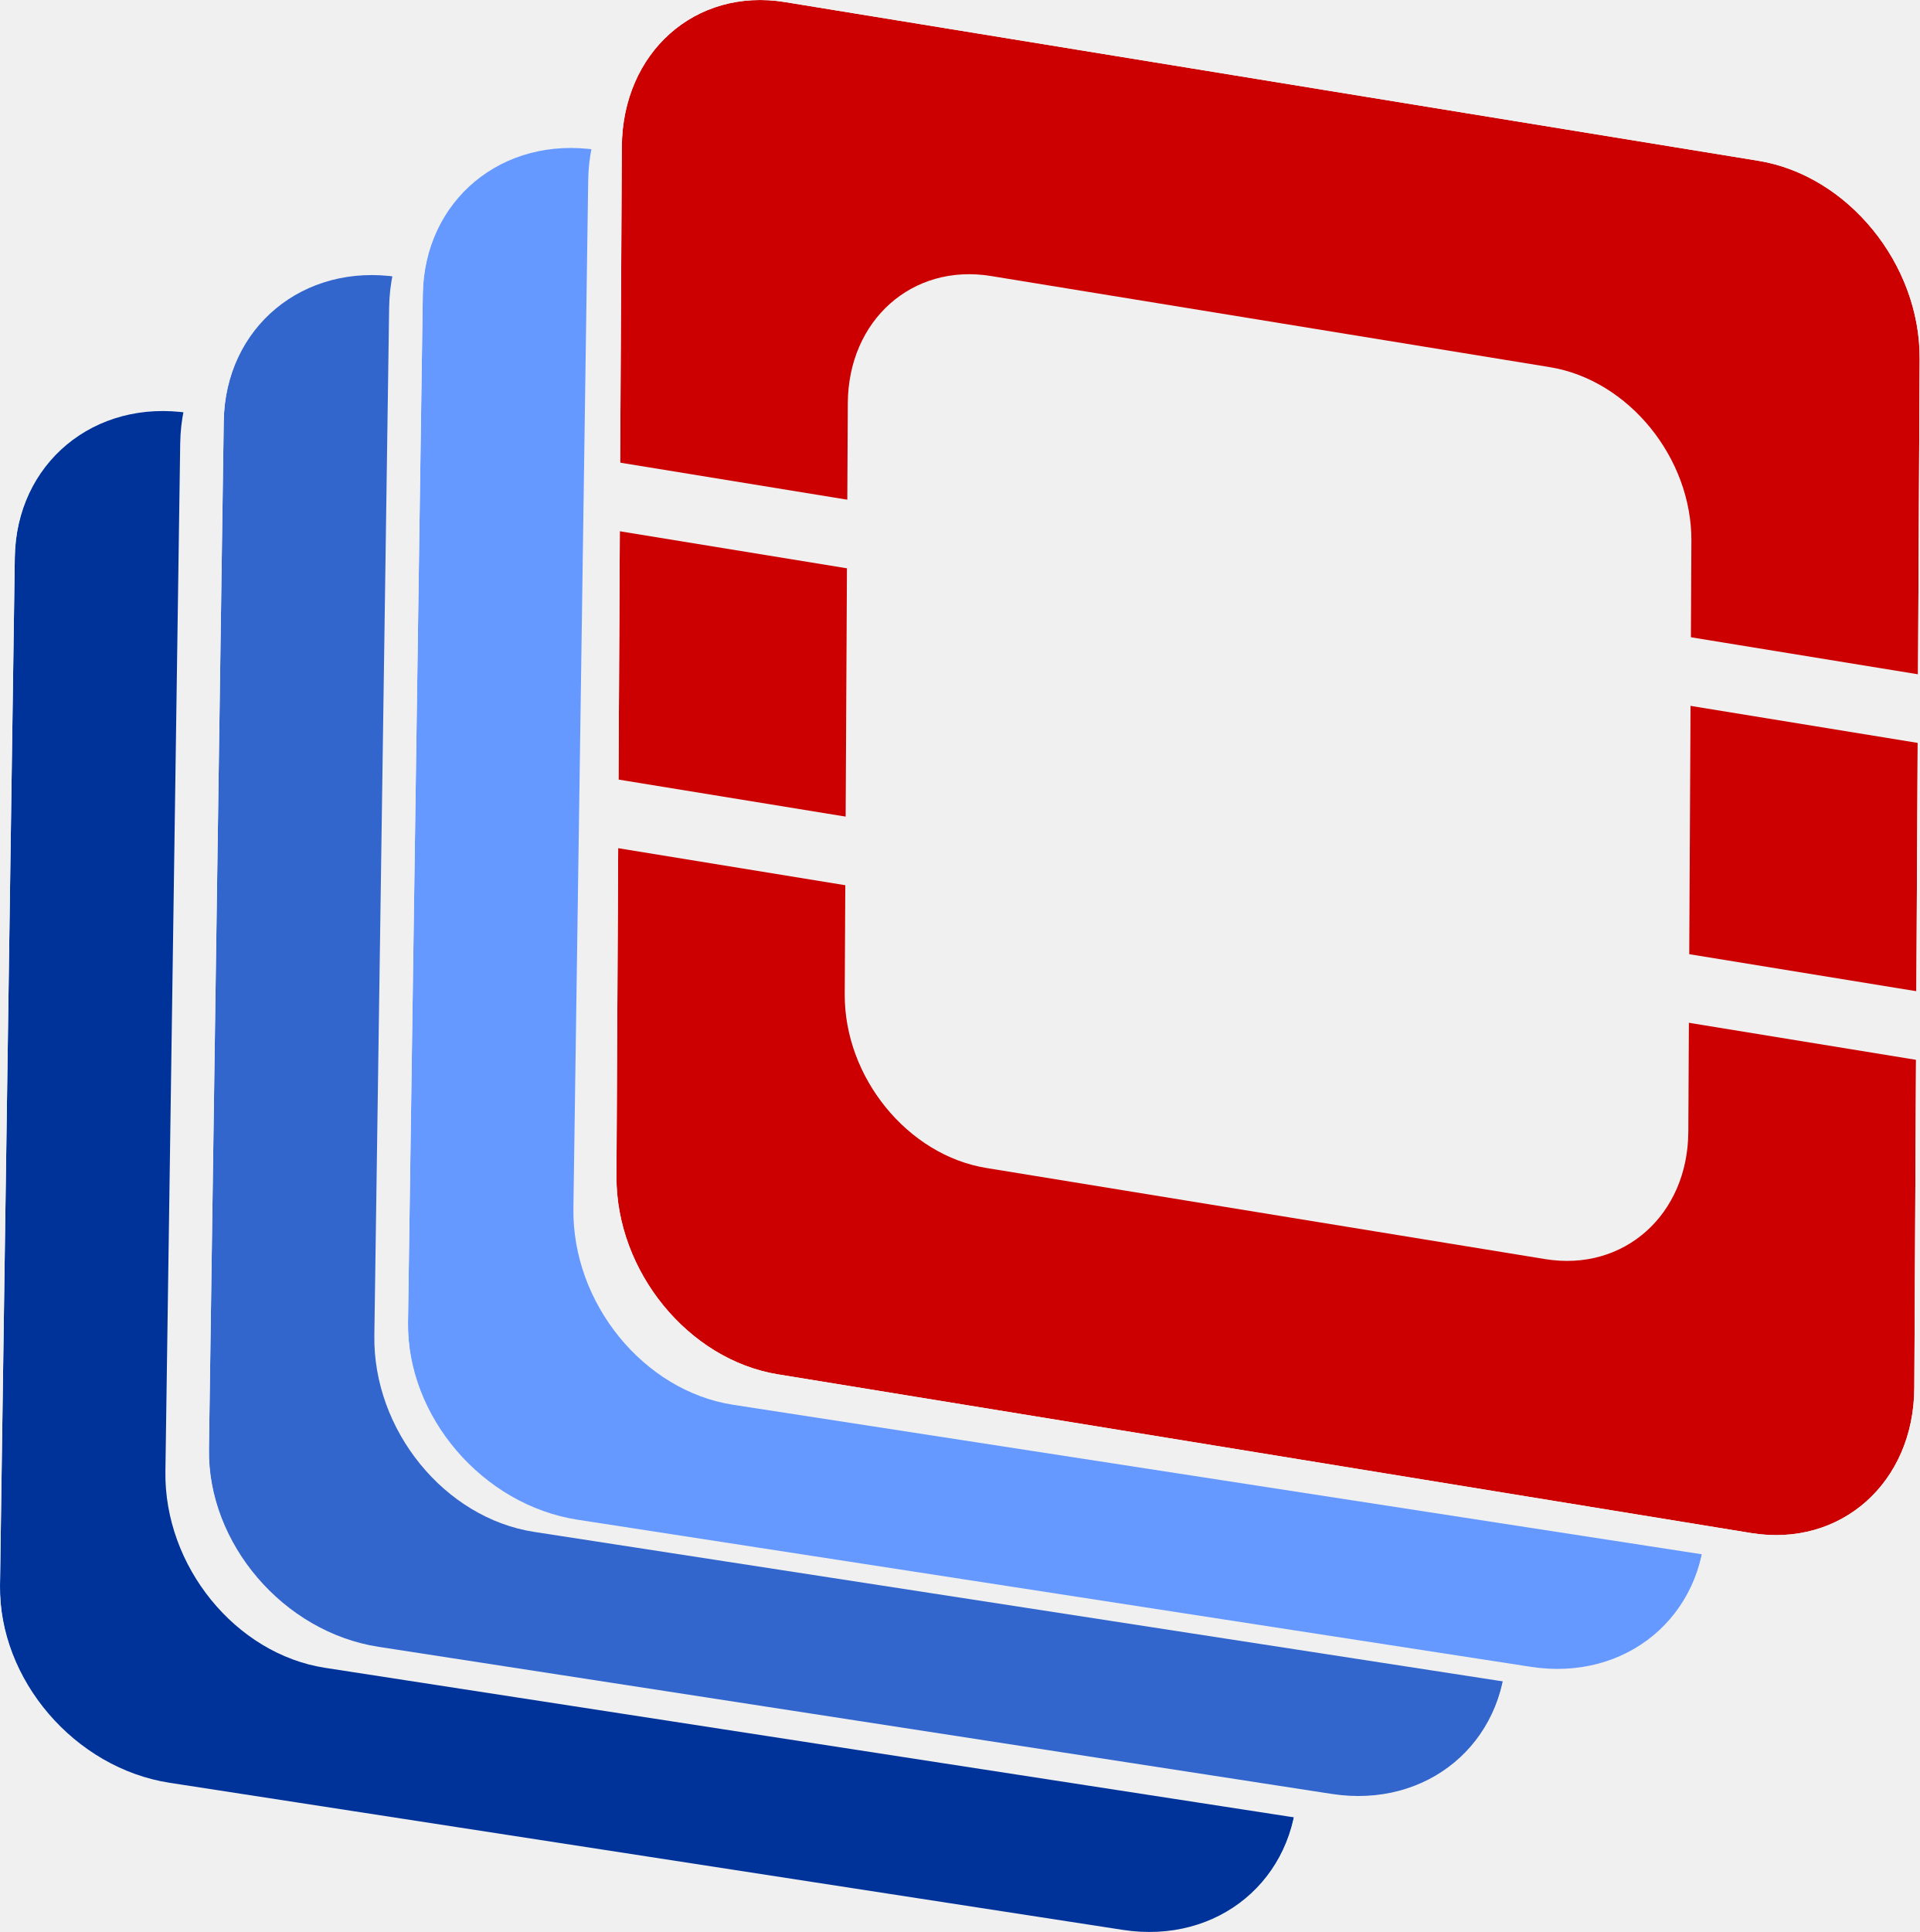
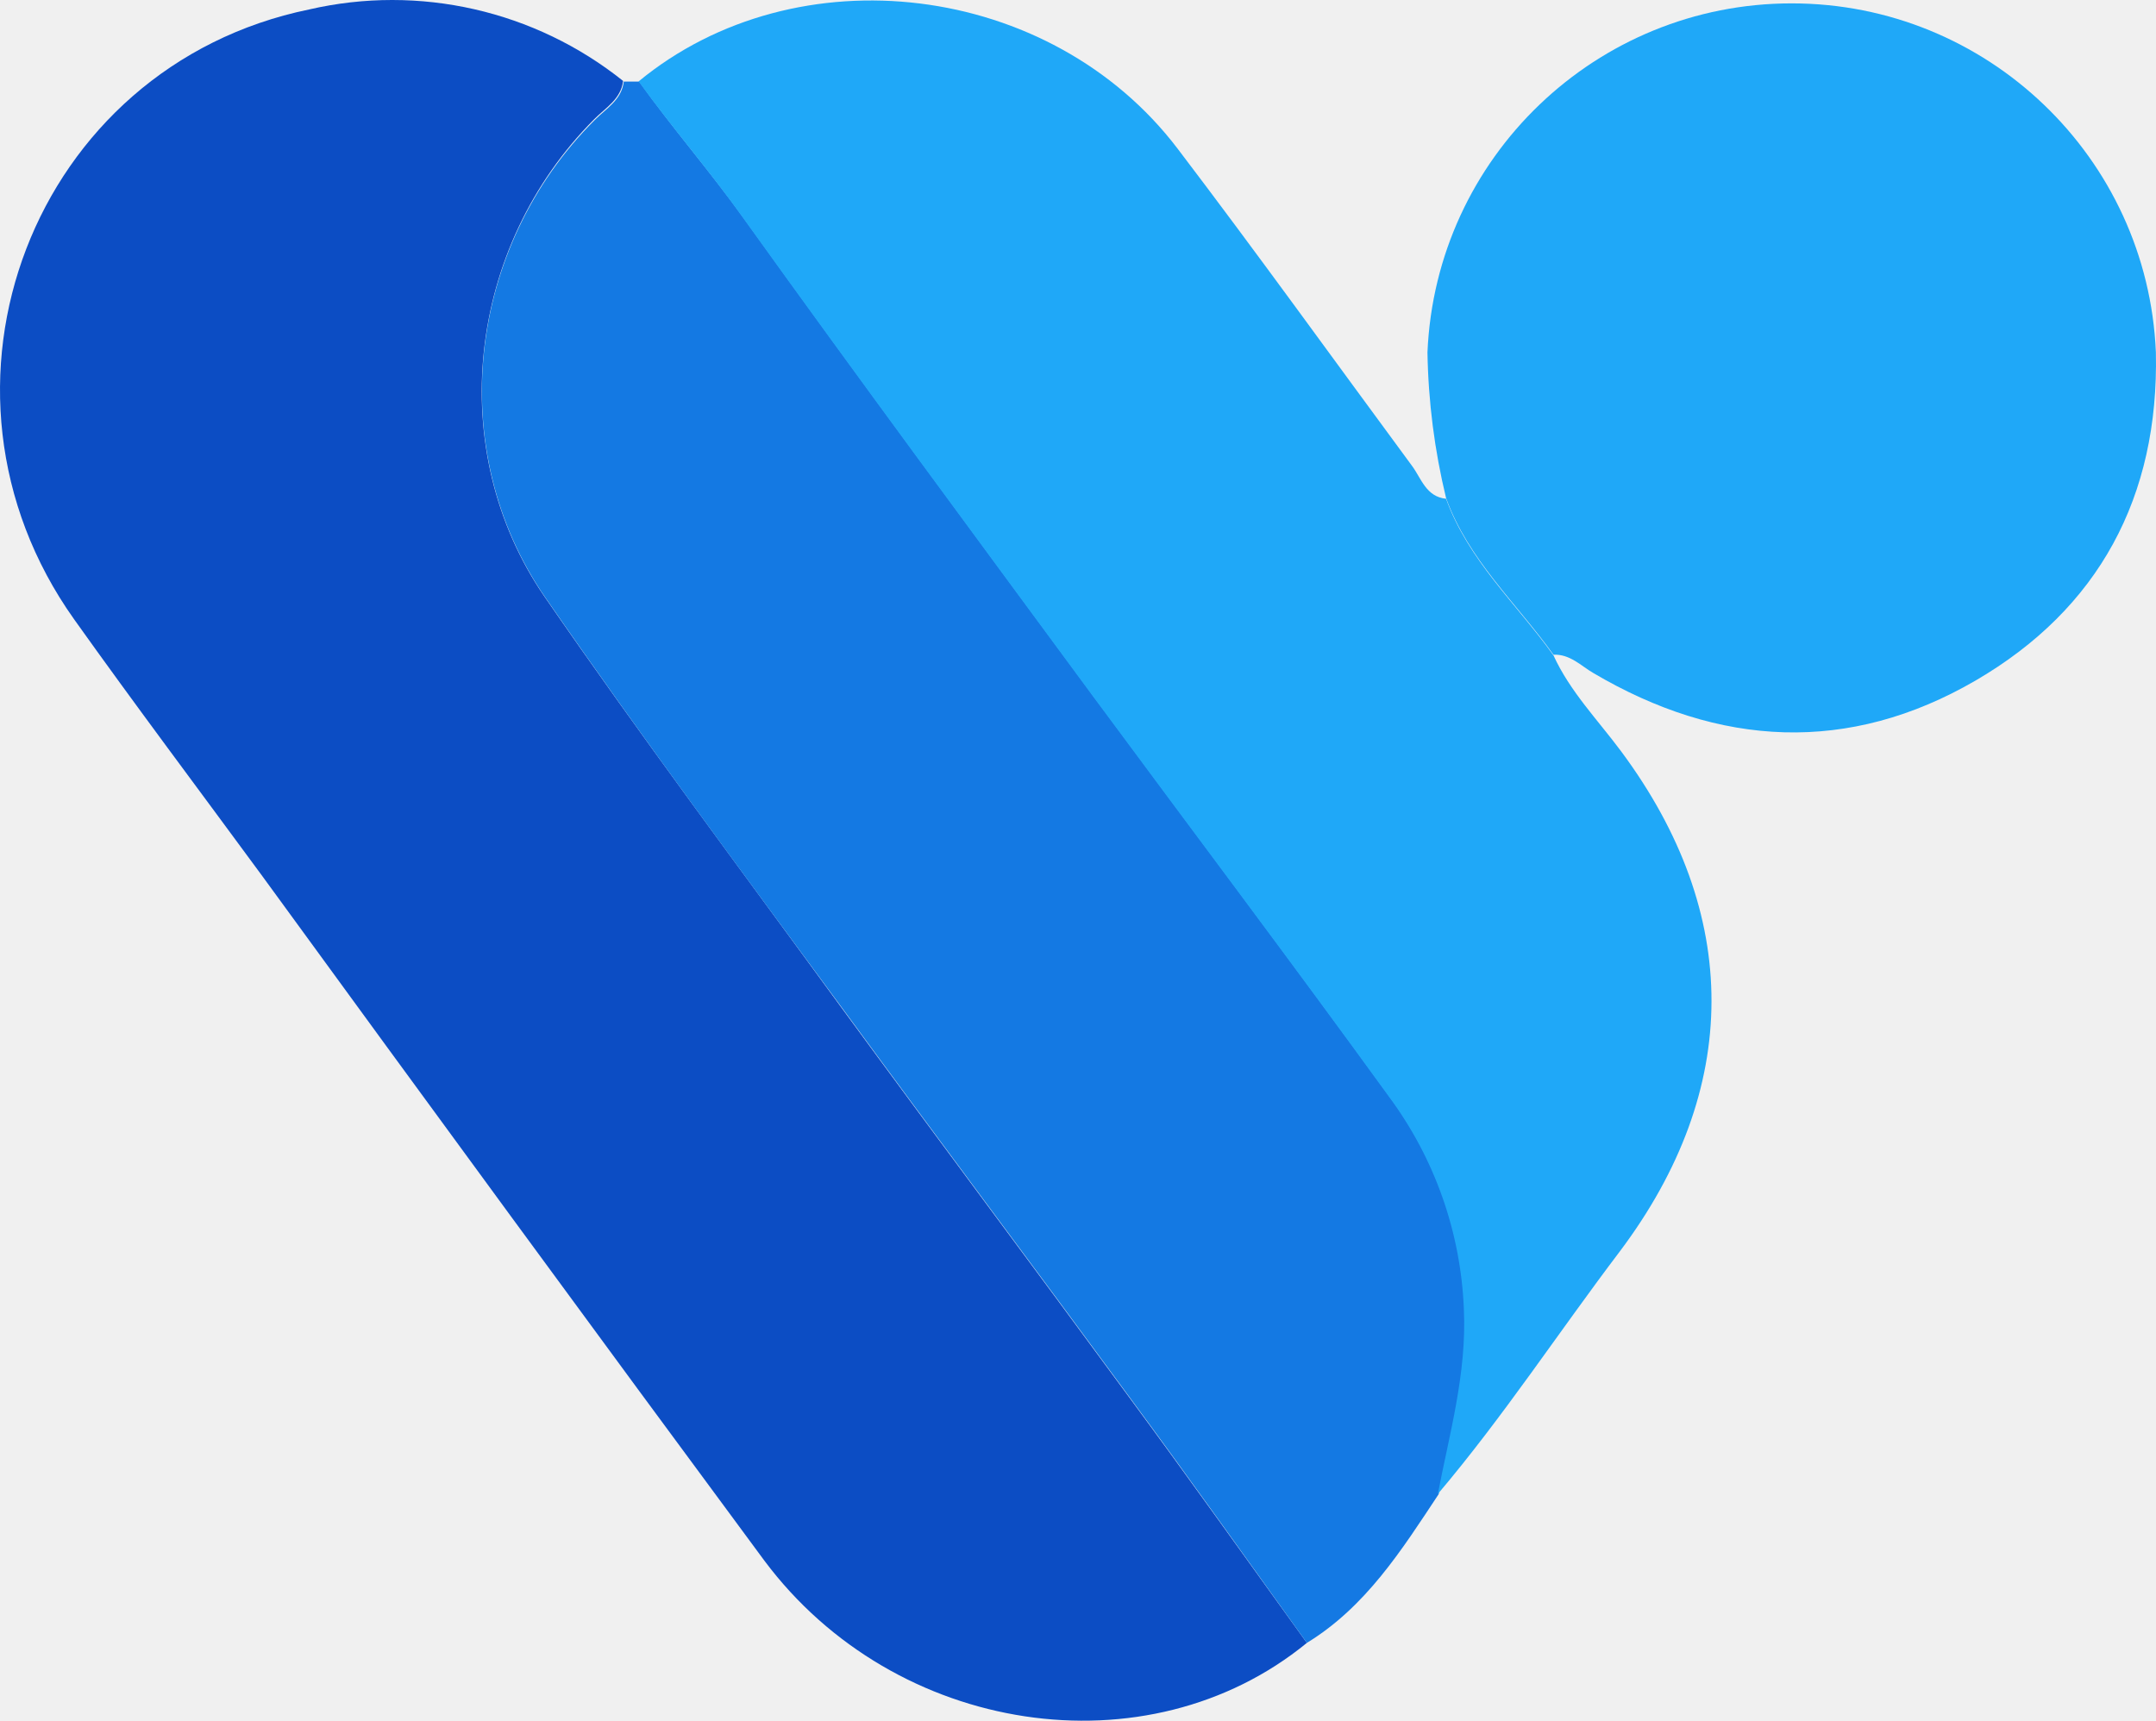
- <svg xmlns="http://www.w3.org/2000/svg" width="48.065" height="48.364" viewBox="0 0 48.065 48.364" version="1.1" id="SVGRoot">
-   <defs id="defs3369">
-     <mask maskUnits="userSpaceOnUse" id="mask7644">
-       <rect style="fill:#000000;stroke-width:0.387" id="rect7646" width="131.592" height="55.504" x="74.618" y="123.137" ry="21.687" />
-     </mask>
-     <mask maskUnits="userSpaceOnUse" id="mask7652">
-       <rect style="fill:#003399;stroke-width:0.265" id="rect7654" width="103.656" height="104.759" x="16.908" y="100.348" ry="19.849" />
-     </mask>
-     <mask maskUnits="userSpaceOnUse" id="mask7742">
-       <rect style="fill:#000000;stroke-width:0.17" id="rect7744" width="74.985" height="55.871" x="-159.895" y="94.099" ry="13.85" />
-     </mask>
-     <mask maskUnits="userSpaceOnUse" id="mask7746">
-       <rect style="fill:#000000;stroke-width:0.305" id="rect7748" width="106.374" height="126.409" x="-328.534" y="-44.091" ry="31.337" />
-     </mask>
-     <mask maskUnits="userSpaceOnUse" id="mask8544">
-       <rect style="fill:#000000;stroke-width:0.265" id="rect8546" width="65.796" height="47.417" x="44.476" y="88.585" ry="21.687" />
-     </mask>
-     <filter id="mask-powermask-path-effect8554_inverse" style="color-interpolation-filters:sRGB" height="100" width="100" x="-50" y="-50">
-       <feColorMatrix id="mask-powermask-path-effect8554_primitive1" values="1" type="saturate" result="fbSourceGraphic" />
-       <feColorMatrix id="mask-powermask-path-effect8554_primitive2" values="-1 0 0 0 1 0 -1 0 0 1 0 0 -1 0 1 0 0 0 1 0 " in="fbSourceGraphic" />
-     </filter>
-     <filter id="mask-powermask-path-effect8564_inverse" style="color-interpolation-filters:sRGB" height="100" width="100" x="-50" y="-50">
-       <feColorMatrix id="mask-powermask-path-effect8564_primitive1" values="1" type="saturate" result="fbSourceGraphic" />
-       <feColorMatrix id="mask-powermask-path-effect8564_primitive2" values="-1 0 0 0 1 0 -1 0 0 1 0 0 -1 0 1 0 0 0 1 0 " in="fbSourceGraphic" />
-     </filter>
-     <mask maskUnits="userSpaceOnUse" id="mask8570">
-       <rect style="fill:#003399;stroke-width:0.589" id="rect8572" width="245.907" height="206.577" x="-140.413" y="-15.806" ry="51.426" />
-     </mask>
-     <mask maskUnits="userSpaceOnUse" id="mask8587">
-       <rect style="fill:#003399;stroke-width:0.265" id="rect8589" width="174.598" height="144.089" x="7.719" y="107.699" ry="21.687" />
-     </mask>
-     <clipPath clipPathUnits="userSpaceOnUse" id="clipPath8628">
-       <rect style="display:block;fill:#000000;stroke-width:0.164" id="rect8630" width="93.731" height="37.86" x="-166.144" y="220.545" ry="9.67" mask="none" />
-     </clipPath>
-     <clipPath clipPathUnits="userSpaceOnUse" id="clipPath8954">
-       <g id="g8966">
-         <rect style="display:block;fill:#000000;stroke-width:0.293" id="rect8956" width="50" height="50" x="-83.072" y="77.191" ry="10.125" />
-         <rect style="fill:#000000;stroke-width:0.139" id="rect8958" width="15.622" height="2.573" x="-98.673" y="90.105" ry="0" />
-         <rect style="fill:#000000;stroke-width:0.142" id="rect8960" width="16.218" height="2.573" x="-99.204" y="109.801" ry="0" />
-         <rect style="fill:#000000;stroke-width:0.142" id="rect8962" width="16.218" height="2.573" x="-33.462" y="110.087" ry="0" />
-         <rect style="fill:#000000;stroke-width:0.142" id="rect8964" width="16.218" height="2.573" x="-33.162" y="90.08" ry="0" />
-       </g>
-     </clipPath>
-     <mask maskUnits="userSpaceOnUse" id="mask-powermask-path-effect8995">
-       <rect style="fill:#000000;stroke-width:0.265" id="rect8987" width="80" height="80" x="-98.51" y="60.65" ry="9.924" clip-path="url(#clipPath8954)" transform="translate(71.86629)" d="m -88.585,60.65 h 60.151 c 5.498,0 9.924,4.426 9.924,9.924 v 60.151 c 0,5.498 -4.426,9.925 -9.924,9.925 h -60.151 c -5.498,0 -9.925,-4.426 -9.925,-9.925 V 70.574 c 0,-5.498 4.426,-9.924 9.925,-9.924 z" />
-     </mask>
-     <filter id="mask-powermask-path-effect9006_inverse" style="color-interpolation-filters:sRGB" height="100" width="100" x="-50" y="-50">
-       <feColorMatrix id="mask-powermask-path-effect9006_primitive1" values="1" type="saturate" result="fbSourceGraphic" />
-       <feColorMatrix id="mask-powermask-path-effect9006_primitive2" values="-1 0 0 0 1 0 -1 0 0 1 0 0 -1 0 1 0 0 0 1 0 " in="fbSourceGraphic" />
-     </filter>
-     <mask maskUnits="userSpaceOnUse" id="mask9016">
-       <rect style="fill:#003399;stroke-width:0.414" id="rect9018" width="102.104" height="80.731" x="-46.542" y="63.773" ry="14.644" />
-     </mask>
-     <filter id="mask-powermask-path-effect9037_inverse" style="color-interpolation-filters:sRGB" height="100" width="100" x="-50" y="-50">
-       <feColorMatrix id="mask-powermask-path-effect9037_primitive1" values="1" type="saturate" result="fbSourceGraphic" />
-       <feColorMatrix id="mask-powermask-path-effect9037_primitive2" values="-1 0 0 0 1 0 -1 0 0 1 0 0 -1 0 1 0 0 0 1 0 " in="fbSourceGraphic" />
-     </filter>
-     <filter id="mask-powermask-path-effect9051_inverse" style="color-interpolation-filters:sRGB" height="100" width="100" x="-50" y="-50">
-       <feColorMatrix id="mask-powermask-path-effect9051_primitive1" values="1" type="saturate" result="fbSourceGraphic" />
-       <feColorMatrix id="mask-powermask-path-effect9051_primitive2" values="-1 0 0 0 1 0 -1 0 0 1 0 0 -1 0 1 0 0 0 1 0 " in="fbSourceGraphic" />
-     </filter>
-     <filter id="mask-powermask-path-effect9314_inverse" style="color-interpolation-filters:sRGB" height="100" width="100" x="-50" y="-50">
-       <feColorMatrix id="mask-powermask-path-effect9314_primitive1" values="1" type="saturate" result="fbSourceGraphic" />
-       <feColorMatrix id="mask-powermask-path-effect9314_primitive2" values="-1 0 0 0 1 0 -1 0 0 1 0 0 -1 0 1 0 0 0 1 0 " in="fbSourceGraphic" />
-     </filter>
-     <mask maskUnits="userSpaceOnUse" id="mask9360">
-       <g id="g9372">
-         <g id="g9364" style="fill:#ffffff">
-           <rect style="fill:#ffffff;stroke-width:0.265" id="rect9362" width="40" height="40" x="3.0335707e-06" y="9.1381838e-07" ry="5" />
-         </g>
-         <rect style="fill:#000000;stroke-width:0.311" id="rect9366" width="26" height="26" x="7" y="7" ry="4.387" />
-         <rect style="fill:#000000;stroke-width:0.172" id="rect9368" width="40.374" height="2" x="-0.187" y="14.197" ry="0" />
-         <rect style="fill:#000000;stroke-width:0.172" id="rect9370" width="40.561" height="2" x="-0.281" y="23.435" ry="0" />
-       </g>
-     </mask>
-     <mask maskUnits="userSpaceOnUse" id="mask9538">
-       <g id="g9550" transform="matrix(1.004952,-0.09612055,-0.0036023,1.000351,-46.21943,-12.69513)">
-         <g id="g9542">
-           <rect style="fill:#ffffff;stroke-width:0.237" id="rect9540" width="38.923" height="41.31" x="46.202" y="12.26" ry="5.164" mask="none" transform="matrix(0.9954154,0.0956463,0.00358453,0.9999936,0,0)" />
-         </g>
-         <g id="g9548" transform="matrix(0.9686219,0.0930718,0.00370195,1.03275,-5.601915,18.54952)" style="fill:#000000">
-           <g id="g9546" style="fill:#000000" transform="translate(58.37197,-10.69517)">
-             <rect style="fill:#000000;stroke-width:0.265" id="rect9544" width="40" height="40" x="3.0335707e-06" y="9.1381838e-07" ry="5" />
-           </g>
-         </g>
-       </g>
-     </mask>
-     <mask maskUnits="userSpaceOnUse" id="mask9538-4">
-       <g id="g9550-8" transform="matrix(1.004952,-0.09612055,-0.0036023,1.000351,-46.21943,-12.69513)">
-         <g id="g9542-0">
-           <rect style="fill:#ffffff;stroke-width:0.237" id="rect9540-2" width="38.923" height="41.31" x="46.202" y="12.26" ry="5.164" mask="none" transform="matrix(0.9954154,0.0956463,0.00358453,0.9999936,0,0)" />
-         </g>
-         <g id="g9548-6" transform="matrix(0.9686219,0.0930718,0.00370195,1.03275,-5.601915,18.54952)" style="fill:#000000">
-           <g id="g9546-2" style="fill:#000000" transform="translate(58.37197,-10.69517)">
-             <rect style="fill:#000000;stroke-width:0.265" id="rect9544-8" width="40" height="40" x="3.0335707e-06" y="9.1381838e-07" ry="5" />
-           </g>
-         </g>
-       </g>
-     </mask>
-     <mask maskUnits="userSpaceOnUse" id="mask9538-4-5">
-       <g id="g9550-8-4" transform="matrix(1.004952,-0.09612055,-0.0036023,1.000351,-46.21943,-12.69513)">
-         <g id="g9542-0-9">
-           <rect style="fill:#ffffff;stroke-width:0.237" id="rect9540-2-1" width="38.923" height="41.31" x="46.202" y="12.26" ry="5.164" mask="none" transform="matrix(0.9954154,0.0956463,0.00358453,0.9999936,0,0)" />
-         </g>
-         <g id="g9548-6-4" transform="matrix(0.9686219,0.0930718,0.00370195,1.03275,-5.601915,18.54952)" style="fill:#000000">
-           <g id="g9546-2-3" style="fill:#000000" transform="translate(58.37197,-10.69517)">
-             <rect style="fill:#000000;stroke-width:0.265" id="rect9544-8-3" width="40" height="40" x="3.0335707e-06" y="9.1381838e-07" ry="5" />
-           </g>
-         </g>
-       </g>
-     </mask>
-     <mask maskUnits="userSpaceOnUse" id="mask9538-6">
-       <g id="g9550-1" transform="matrix(1.004952,-0.09612055,-0.0036023,1.000351,-46.21943,-12.69513)">
-         <g id="g9542-6">
-           <rect style="fill:#ffffff;stroke-width:0.237" id="rect9540-1" width="38.923" height="41.31" x="46.202" y="12.26" ry="5.164" mask="none" transform="matrix(0.9954154,0.0956463,0.00358453,0.9999936,0,0)" />
-         </g>
-         <g id="g9548-9" transform="matrix(0.9686219,0.0930718,0.00370195,1.03275,-5.601915,18.54952)" style="fill:#000000">
-           <g id="g9546-7" style="fill:#000000" transform="translate(58.37197,-10.69517)">
-             <rect style="fill:#000000;stroke-width:0.265" id="rect9544-6" width="40" height="40" x="3.0335707e-06" y="9.1381838e-07" ry="5" />
-           </g>
-         </g>
-       </g>
-     </mask>
-     <mask maskUnits="userSpaceOnUse" id="mask9538-6-3">
-       <g id="g9550-1-1" transform="matrix(1.004952,-0.09612055,-0.0036023,1.000351,-46.21943,-12.69513)">
-         <g id="g9542-6-1">
-           <rect style="fill:#ffffff;stroke-width:0.237" id="rect9540-1-2" width="38.923" height="41.31" x="46.202" y="12.26" ry="5.164" mask="none" transform="matrix(0.9954154,0.0956463,0.00358453,0.9999936,0,0)" />
-         </g>
-         <g id="g9548-9-1" transform="matrix(0.9686219,0.0930718,0.00370195,1.03275,-5.601915,18.54952)" style="fill:#000000">
-           <g id="g9546-7-3" style="fill:#000000" transform="translate(58.37197,-10.69517)">
-             <rect style="fill:#000000;stroke-width:0.265" id="rect9544-6-5" width="40" height="40" x="3.0335707e-06" y="9.1381838e-07" ry="5" />
-           </g>
-         </g>
-       </g>
-     </mask>
-   </defs>
-   <g id="layer1" transform="translate(-16.03549,-0.5175015)">
-     <g id="g9826" transform="matrix(0.8413966,0,0,0.8298972,69.41901,-26.49145)">
-       <rect style="fill:#6699ff;stroke-width:0.237" id="rect9067-2-3" width="38.923" height="41.31" x="-0.017" y="-0.468" ry="5.164" mask="url(#mask9538)" transform="matrix(0.9919368,0.1551632,-0.01421457,1.000931,-50.78055,36.70777)" />
-       <rect style="fill:#3366cc;stroke-width:0.237" id="rect9067-2-3-3" width="38.923" height="41.31" x="-0.017" y="-0.468" ry="5.164" mask="url(#mask9538-6)" transform="matrix(0.9919368,0.1551632,-0.01421457,1.000931,-56.70418,40.54167)" />
-       <rect style="fill:#003399;stroke-width:0.237" id="rect9067-2-3-3-9" width="38.923" height="41.31" x="-0.017" y="-0.468" ry="5.164" mask="url(#mask9538-6-3)" transform="matrix(0.9919368,0.1551632,-0.01421457,1.000931,-62.92189,44.64271)" />
-       <rect style="fill:#cc0000;stroke-width:0.237" id="rect9067-2" width="40" height="40" x="0" y="0" ry="5" mask="url(#mask9360)" transform="matrix(0.965535,0.159595,-0.00530738,1.034818,-44.91563,31.80941)" />
-     </g>
-   </g>
+ <svg xmlns="http://www.w3.org/2000/svg" viewBox="0.003 -0.024 130.884 104.48">
+   <path d="M79.34 99.73c-9.67 7.92-25 5.64-32.94-5C36.16 80.88 26 67 15.86 53.08 12.07 47.92 8.22 42.8 4.51 37.59-5.5 23.52 2 4 18.77.55a22.45 22.45 0 0 1 19.06 4.34C37.7 6 36.75 6.53 36.07 7.22c-7.71 7.75-9.13 20.09-3 29 5.83 8.45 12 16.69 18.06 25 5.77 7.88 11.63 15.7 17.41 23.58 3.66 4.96 7.21 9.96 10.8 14.93z" fill="#0c4dc4" />
+   <path d="M79.34 99.73c-3.59-5-7.14-10-10.76-14.91-5.78-7.88-11.64-15.7-17.41-23.58C45.1 53 38.94 44.71 33.11 36.26c-6.17-8.95-4.75-21.29 3-29 .68-.69 1.63-1.21 1.76-2.33h.94c2 2.8 4.28 5.42 6.3 8.23 7 9.75 14.13 19.39 21.25 29.05 6 8.12 12.07 16.18 18 24.35a23.21 23.21 0 0 1 4.56 12.92c.18 3.89-.84 7.51-1.58 11.22-2.25 3.4-4.42 6.84-8 9.03z" fill="#1479e3" />
+   <path d="M87.29 90.69c.71-3.69 1.76-7.33 1.58-11.22a23.21 23.21 0 0 0-4.56-12.92c-5.92-8.17-12-16.23-18-24.35-7.11-9.66-14.25-19.3-21.24-29.05-2-2.81-4.28-5.43-6.3-8.23C48.37-3 63.78-1.14 71.49 9c4.83 6.35 9.51 12.86 14.23 19.26.56.75.85 1.88 2.07 2 1.35 3.74 4.28 6.38 6.52 9.51 1 2.19 2.69 3.92 4.11 5.83 7.32 9.86 7.33 20.5-.09 30.37-3.69 4.87-7.07 10.03-11.04 14.72z" fill="#1fa8f8" />
+   <path d="M94.31 39.73c-2.24-3.13-5.17-5.77-6.52-9.51a40.4 40.4 0 0 1-1.13-8.85 22.13 22.13 0 0 1 44.22 0c.19 8.77-3.46 15.57-10.95 19.93-7.69 4.47-15.56 4.06-23.22-.47-.71-.41-1.4-1.15-2.4-1.1z" fill="#1fa8f8" />
</svg>
